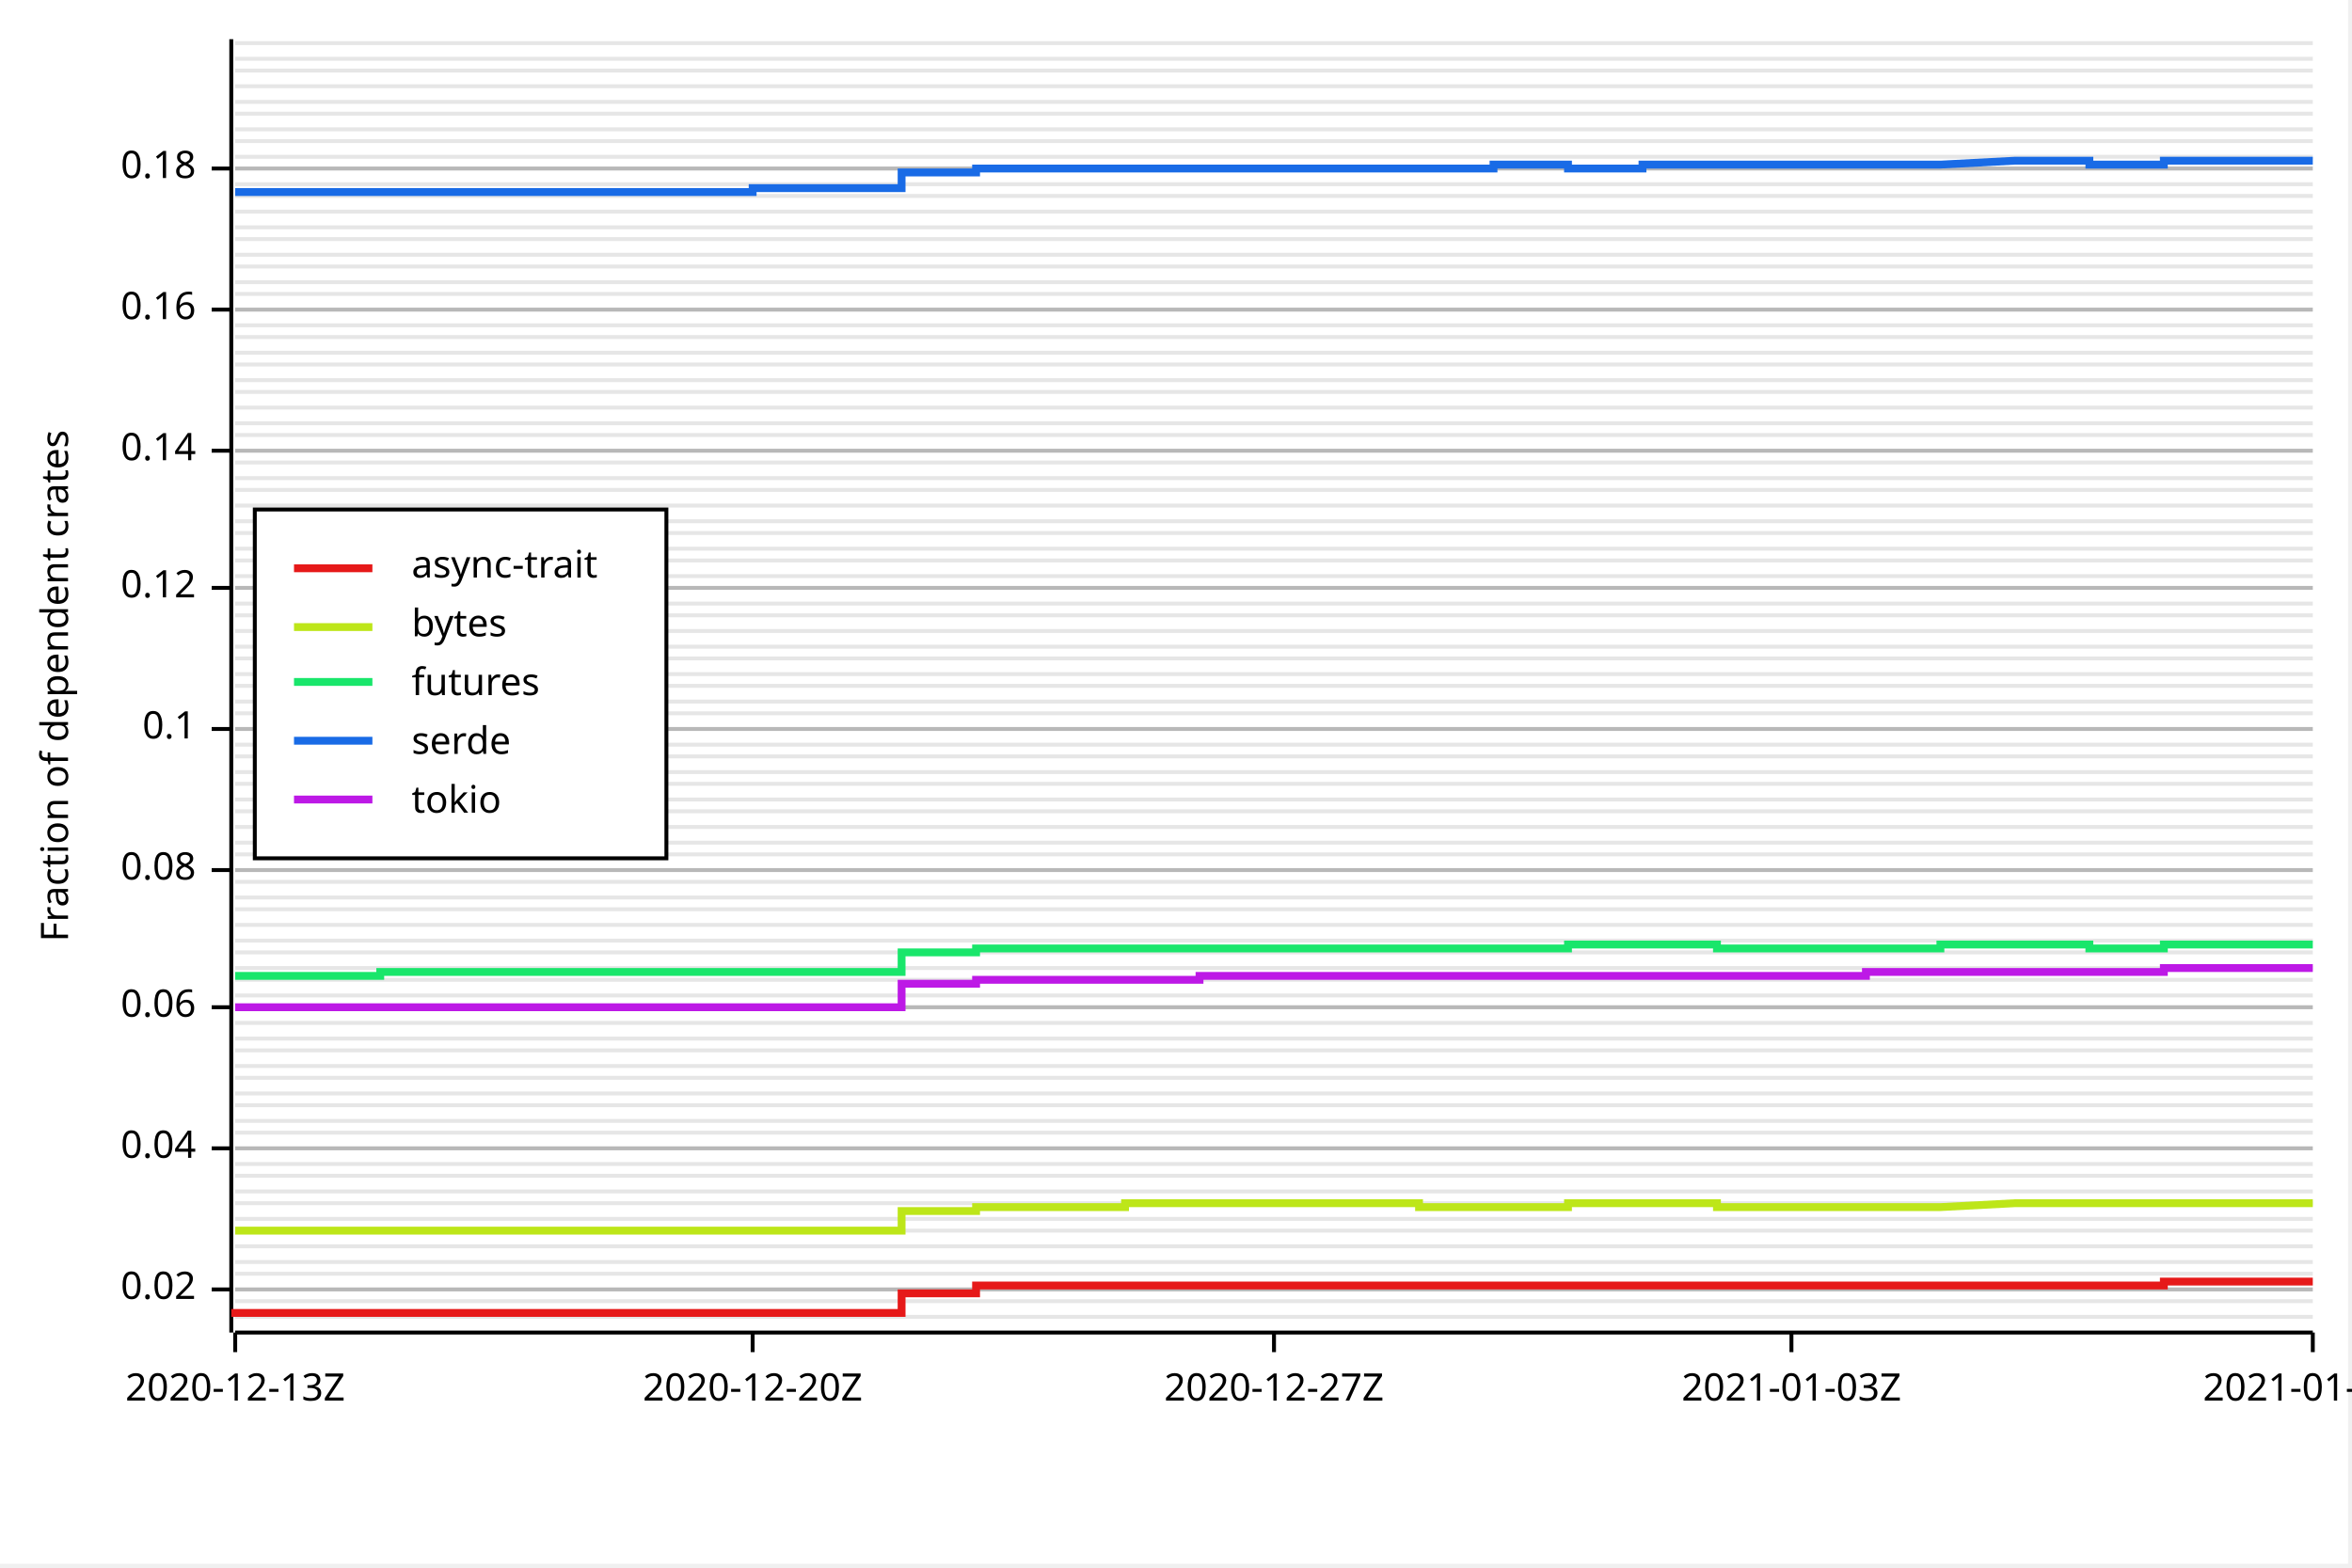
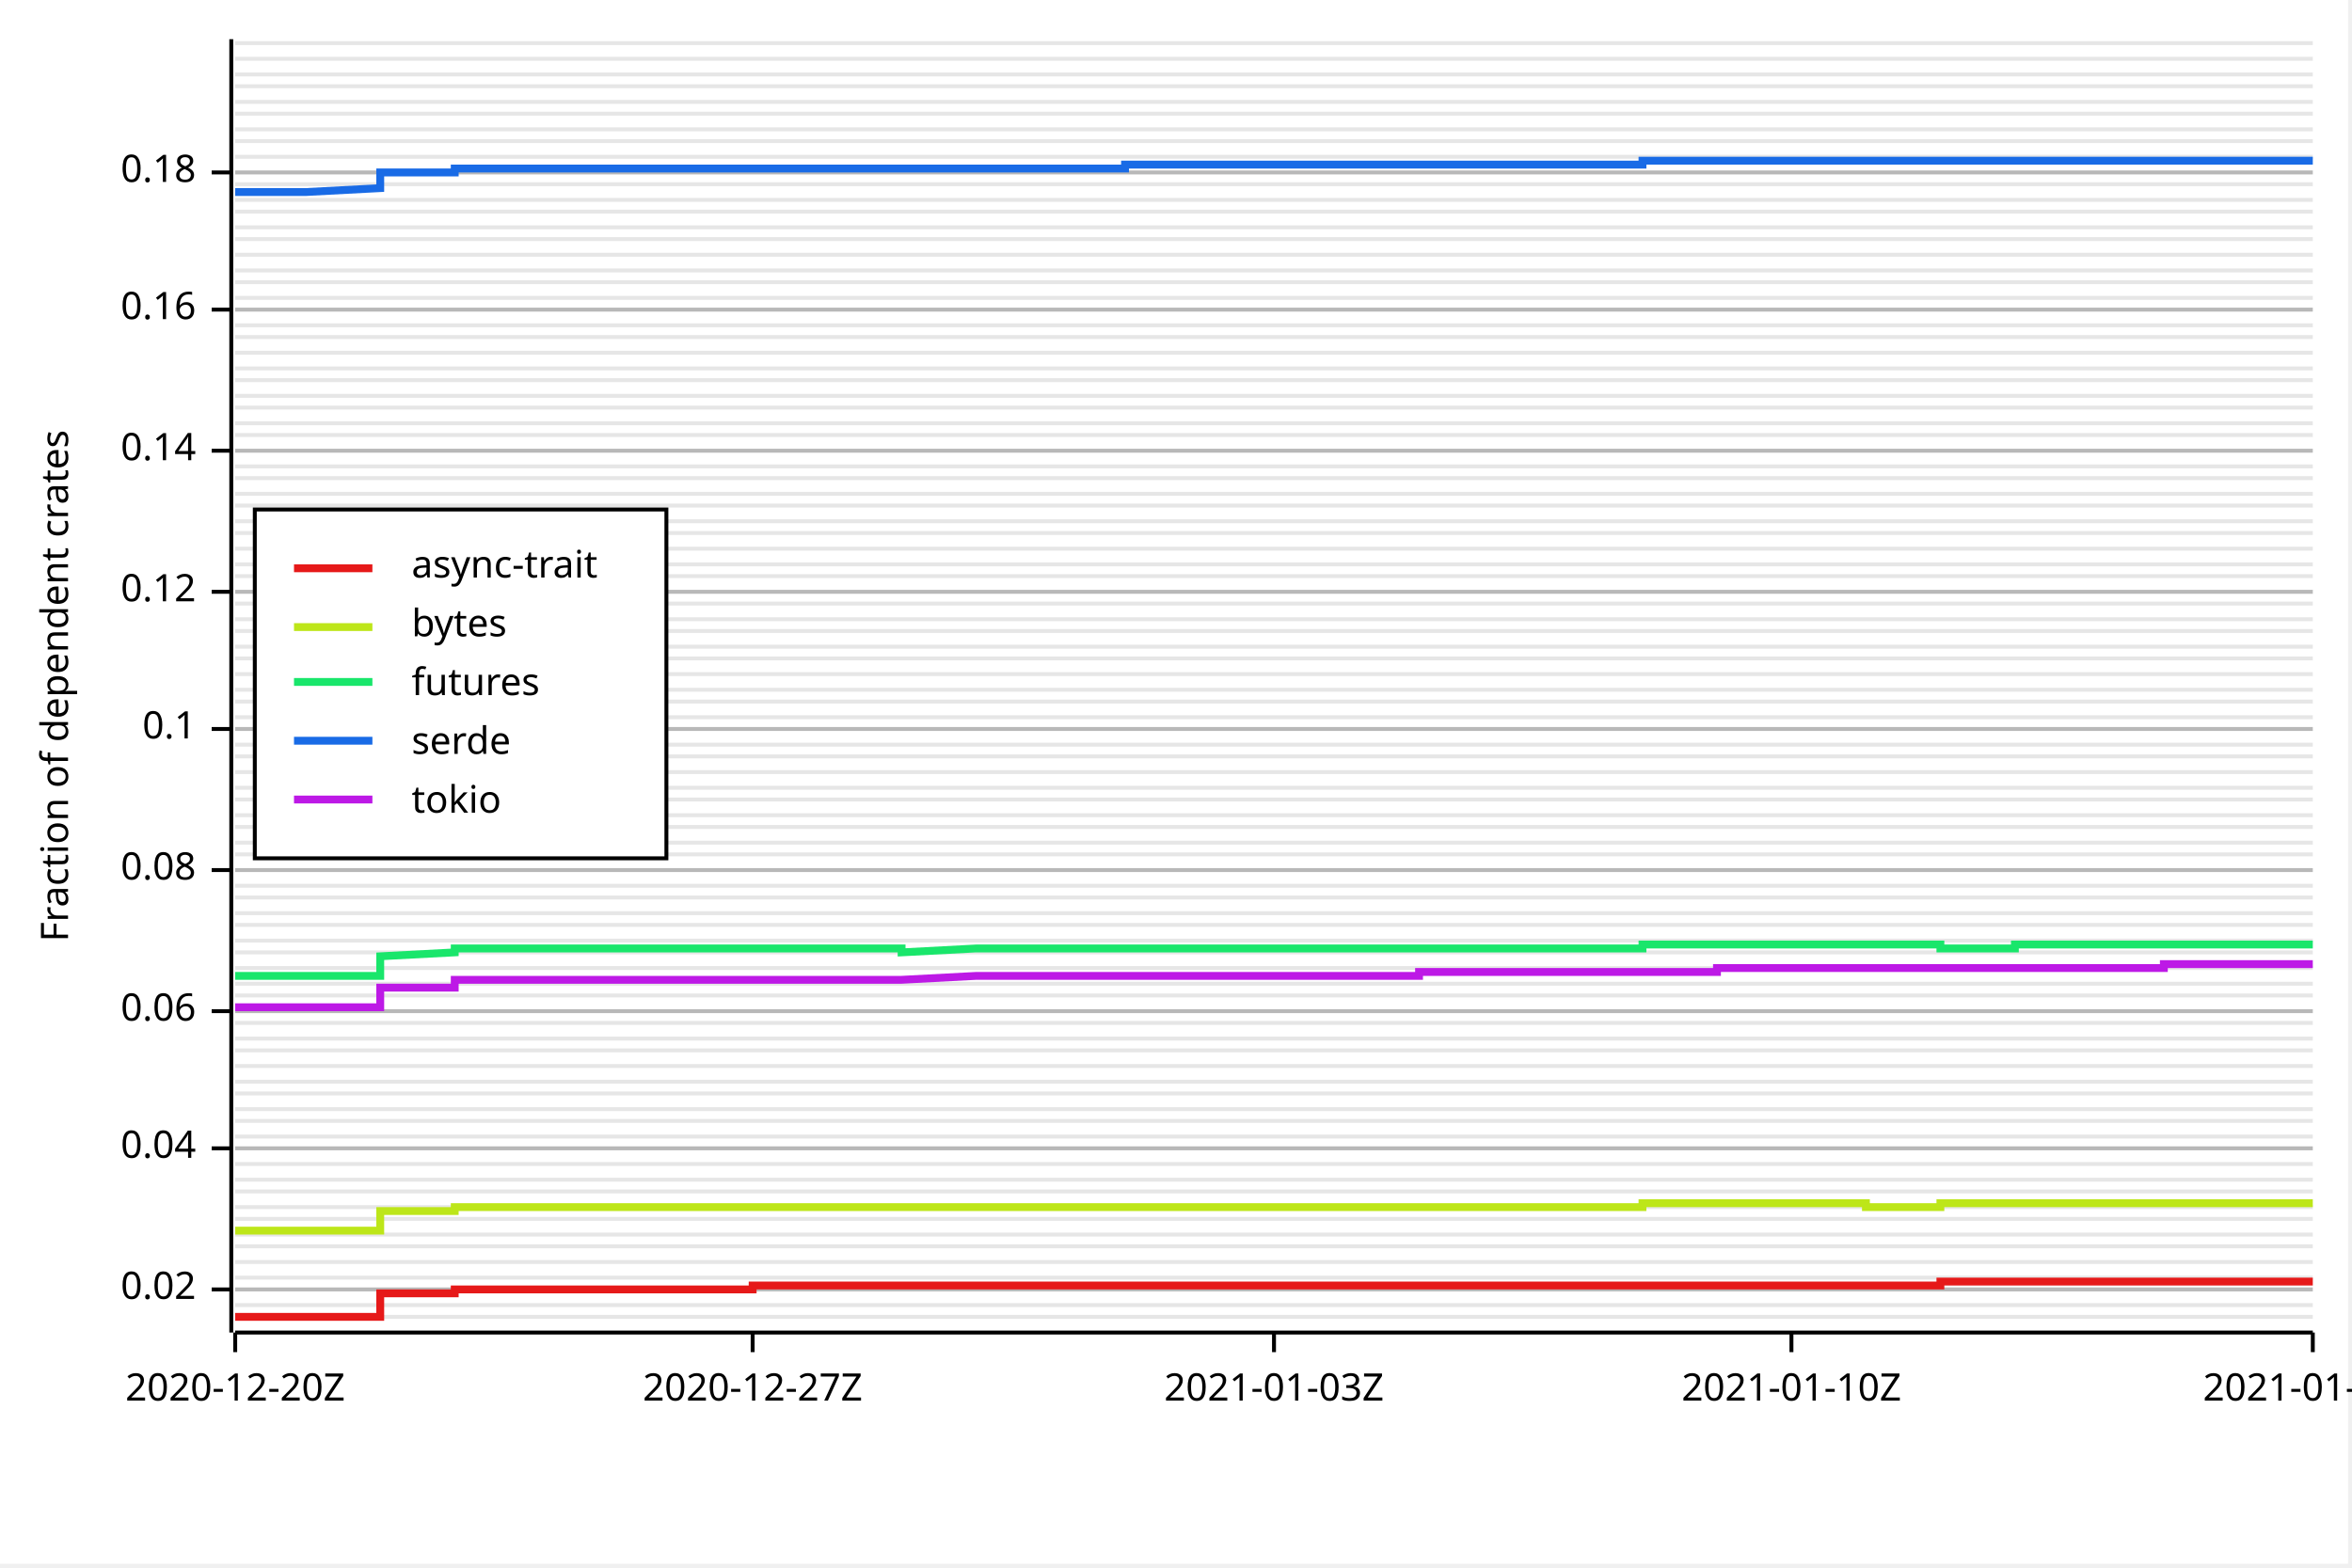
<svg xmlns="http://www.w3.org/2000/svg" width="600" height="400" viewBox="0 0 600 400">
  <rect x="0" y="0" width="599" height="399" opacity="1" fill="#FFFFFF" stroke="none" />
  <line opacity="0.1" stroke="#000000" stroke-width="1" x1="60" y1="336" x2="590" y2="336" />
-   <line opacity="0.1" stroke="#000000" stroke-width="1" x1="60" y1="332" x2="590" y2="332" />
+   <line opacity="0.1" stroke="#000000" stroke-width="1" x1="60" y1="333" x2="590" y2="333" />
  <line opacity="0.1" stroke="#000000" stroke-width="1" x1="60" y1="329" x2="590" y2="329" />
-   <line opacity="0.1" stroke="#000000" stroke-width="1" x1="60" y1="325" x2="590" y2="325" />
+   <line opacity="0.1" stroke="#000000" stroke-width="1" x1="60" y1="326" x2="590" y2="326" />
  <line opacity="0.1" stroke="#000000" stroke-width="1" x1="60" y1="322" x2="590" y2="322" />
  <line opacity="0.1" stroke="#000000" stroke-width="1" x1="60" y1="318" x2="590" y2="318" />
-   <line opacity="0.1" stroke="#000000" stroke-width="1" x1="60" y1="314" x2="590" y2="314" />
+   <line opacity="0.1" stroke="#000000" stroke-width="1" x1="60" y1="315" x2="590" y2="315" />
  <line opacity="0.1" stroke="#000000" stroke-width="1" x1="60" y1="311" x2="590" y2="311" />
-   <line opacity="0.1" stroke="#000000" stroke-width="1" x1="60" y1="307" x2="590" y2="307" />
+   <line opacity="0.1" stroke="#000000" stroke-width="1" x1="60" y1="308" x2="590" y2="308" />
  <line opacity="0.1" stroke="#000000" stroke-width="1" x1="60" y1="304" x2="590" y2="304" />
-   <line opacity="0.1" stroke="#000000" stroke-width="1" x1="60" y1="300" x2="590" y2="300" />
+   <line opacity="0.1" stroke="#000000" stroke-width="1" x1="60" y1="301" x2="590" y2="301" />
  <line opacity="0.1" stroke="#000000" stroke-width="1" x1="60" y1="297" x2="590" y2="297" />
  <line opacity="0.1" stroke="#000000" stroke-width="1" x1="60" y1="293" x2="590" y2="293" />
-   <line opacity="0.1" stroke="#000000" stroke-width="1" x1="60" y1="289" x2="590" y2="289" />
+   <line opacity="0.1" stroke="#000000" stroke-width="1" x1="60" y1="290" x2="590" y2="290" />
  <line opacity="0.1" stroke="#000000" stroke-width="1" x1="60" y1="286" x2="590" y2="286" />
-   <line opacity="0.1" stroke="#000000" stroke-width="1" x1="60" y1="282" x2="590" y2="282" />
+   <line opacity="0.1" stroke="#000000" stroke-width="1" x1="60" y1="283" x2="590" y2="283" />
  <line opacity="0.1" stroke="#000000" stroke-width="1" x1="60" y1="279" x2="590" y2="279" />
-   <line opacity="0.1" stroke="#000000" stroke-width="1" x1="60" y1="275" x2="590" y2="275" />
+   <line opacity="0.1" stroke="#000000" stroke-width="1" x1="60" y1="276" x2="590" y2="276" />
  <line opacity="0.1" stroke="#000000" stroke-width="1" x1="60" y1="272" x2="590" y2="272" />
  <line opacity="0.1" stroke="#000000" stroke-width="1" x1="60" y1="268" x2="590" y2="268" />
  <line opacity="0.1" stroke="#000000" stroke-width="1" x1="60" y1="265" x2="590" y2="265" />
  <line opacity="0.1" stroke="#000000" stroke-width="1" x1="60" y1="261" x2="590" y2="261" />
-   <line opacity="0.1" stroke="#000000" stroke-width="1" x1="60" y1="257" x2="590" y2="257" />
+   <line opacity="0.1" stroke="#000000" stroke-width="1" x1="60" y1="258" x2="590" y2="258" />
  <line opacity="0.1" stroke="#000000" stroke-width="1" x1="60" y1="254" x2="590" y2="254" />
-   <line opacity="0.1" stroke="#000000" stroke-width="1" x1="60" y1="250" x2="590" y2="250" />
+   <line opacity="0.1" stroke="#000000" stroke-width="1" x1="60" y1="251" x2="590" y2="251" />
  <line opacity="0.1" stroke="#000000" stroke-width="1" x1="60" y1="247" x2="590" y2="247" />
  <line opacity="0.1" stroke="#000000" stroke-width="1" x1="60" y1="243" x2="590" y2="243" />
  <line opacity="0.1" stroke="#000000" stroke-width="1" x1="60" y1="240" x2="590" y2="240" />
  <line opacity="0.1" stroke="#000000" stroke-width="1" x1="60" y1="236" x2="590" y2="236" />
-   <line opacity="0.1" stroke="#000000" stroke-width="1" x1="60" y1="232" x2="590" y2="232" />
+   <line opacity="0.1" stroke="#000000" stroke-width="1" x1="60" y1="233" x2="590" y2="233" />
  <line opacity="0.1" stroke="#000000" stroke-width="1" x1="60" y1="229" x2="590" y2="229" />
-   <line opacity="0.1" stroke="#000000" stroke-width="1" x1="60" y1="225" x2="590" y2="225" />
+   <line opacity="0.1" stroke="#000000" stroke-width="1" x1="60" y1="226" x2="590" y2="226" />
  <line opacity="0.1" stroke="#000000" stroke-width="1" x1="60" y1="222" x2="590" y2="222" />
  <line opacity="0.1" stroke="#000000" stroke-width="1" x1="60" y1="218" x2="590" y2="218" />
  <line opacity="0.1" stroke="#000000" stroke-width="1" x1="60" y1="215" x2="590" y2="215" />
  <line opacity="0.1" stroke="#000000" stroke-width="1" x1="60" y1="211" x2="590" y2="211" />
-   <line opacity="0.1" stroke="#000000" stroke-width="1" x1="60" y1="207" x2="590" y2="207" />
+   <line opacity="0.1" stroke="#000000" stroke-width="1" x1="60" y1="208" x2="590" y2="208" />
  <line opacity="0.1" stroke="#000000" stroke-width="1" x1="60" y1="204" x2="590" y2="204" />
-   <line opacity="0.1" stroke="#000000" stroke-width="1" x1="60" y1="200" x2="590" y2="200" />
+   <line opacity="0.1" stroke="#000000" stroke-width="1" x1="60" y1="201" x2="590" y2="201" />
  <line opacity="0.1" stroke="#000000" stroke-width="1" x1="60" y1="197" x2="590" y2="197" />
  <line opacity="0.1" stroke="#000000" stroke-width="1" x1="60" y1="193" x2="590" y2="193" />
  <line opacity="0.1" stroke="#000000" stroke-width="1" x1="60" y1="190" x2="590" y2="190" />
  <line opacity="0.1" stroke="#000000" stroke-width="1" x1="60" y1="186" x2="590" y2="186" />
-   <line opacity="0.1" stroke="#000000" stroke-width="1" x1="60" y1="182" x2="590" y2="182" />
+   <line opacity="0.1" stroke="#000000" stroke-width="1" x1="60" y1="183" x2="590" y2="183" />
  <line opacity="0.1" stroke="#000000" stroke-width="1" x1="60" y1="179" x2="590" y2="179" />
-   <line opacity="0.1" stroke="#000000" stroke-width="1" x1="60" y1="175" x2="590" y2="175" />
+   <line opacity="0.1" stroke="#000000" stroke-width="1" x1="60" y1="176" x2="590" y2="176" />
  <line opacity="0.1" stroke="#000000" stroke-width="1" x1="60" y1="172" x2="590" y2="172" />
  <line opacity="0.1" stroke="#000000" stroke-width="1" x1="60" y1="168" x2="590" y2="168" />
  <line opacity="0.1" stroke="#000000" stroke-width="1" x1="60" y1="165" x2="590" y2="165" />
  <line opacity="0.1" stroke="#000000" stroke-width="1" x1="60" y1="161" x2="590" y2="161" />
-   <line opacity="0.1" stroke="#000000" stroke-width="1" x1="60" y1="157" x2="590" y2="157" />
+   <line opacity="0.1" stroke="#000000" stroke-width="1" x1="60" y1="158" x2="590" y2="158" />
  <line opacity="0.1" stroke="#000000" stroke-width="1" x1="60" y1="154" x2="590" y2="154" />
-   <line opacity="0.1" stroke="#000000" stroke-width="1" x1="60" y1="150" x2="590" y2="150" />
+   <line opacity="0.1" stroke="#000000" stroke-width="1" x1="60" y1="151" x2="590" y2="151" />
  <line opacity="0.1" stroke="#000000" stroke-width="1" x1="60" y1="147" x2="590" y2="147" />
-   <line opacity="0.1" stroke="#000000" stroke-width="1" x1="60" y1="143" x2="590" y2="143" />
+   <line opacity="0.1" stroke="#000000" stroke-width="1" x1="60" y1="144" x2="590" y2="144" />
  <line opacity="0.1" stroke="#000000" stroke-width="1" x1="60" y1="140" x2="590" y2="140" />
  <line opacity="0.1" stroke="#000000" stroke-width="1" x1="60" y1="136" x2="590" y2="136" />
  <line opacity="0.1" stroke="#000000" stroke-width="1" x1="60" y1="133" x2="590" y2="133" />
  <line opacity="0.1" stroke="#000000" stroke-width="1" x1="60" y1="129" x2="590" y2="129" />
-   <line opacity="0.1" stroke="#000000" stroke-width="1" x1="60" y1="125" x2="590" y2="125" />
+   <line opacity="0.1" stroke="#000000" stroke-width="1" x1="60" y1="126" x2="590" y2="126" />
  <line opacity="0.1" stroke="#000000" stroke-width="1" x1="60" y1="122" x2="590" y2="122" />
-   <line opacity="0.1" stroke="#000000" stroke-width="1" x1="60" y1="118" x2="590" y2="118" />
+   <line opacity="0.1" stroke="#000000" stroke-width="1" x1="60" y1="119" x2="590" y2="119" />
  <line opacity="0.1" stroke="#000000" stroke-width="1" x1="60" y1="115" x2="590" y2="115" />
  <line opacity="0.1" stroke="#000000" stroke-width="1" x1="60" y1="111" x2="590" y2="111" />
  <line opacity="0.1" stroke="#000000" stroke-width="1" x1="60" y1="108" x2="590" y2="108" />
  <line opacity="0.1" stroke="#000000" stroke-width="1" x1="60" y1="104" x2="590" y2="104" />
-   <line opacity="0.1" stroke="#000000" stroke-width="1" x1="60" y1="100" x2="590" y2="100" />
+   <line opacity="0.1" stroke="#000000" stroke-width="1" x1="60" y1="101" x2="590" y2="101" />
  <line opacity="0.1" stroke="#000000" stroke-width="1" x1="60" y1="97" x2="590" y2="97" />
-   <line opacity="0.1" stroke="#000000" stroke-width="1" x1="60" y1="93" x2="590" y2="93" />
+   <line opacity="0.1" stroke="#000000" stroke-width="1" x1="60" y1="94" x2="590" y2="94" />
  <line opacity="0.1" stroke="#000000" stroke-width="1" x1="60" y1="90" x2="590" y2="90" />
  <line opacity="0.1" stroke="#000000" stroke-width="1" x1="60" y1="86" x2="590" y2="86" />
  <line opacity="0.1" stroke="#000000" stroke-width="1" x1="60" y1="83" x2="590" y2="83" />
  <line opacity="0.1" stroke="#000000" stroke-width="1" x1="60" y1="79" x2="590" y2="79" />
-   <line opacity="0.1" stroke="#000000" stroke-width="1" x1="60" y1="75" x2="590" y2="75" />
+   <line opacity="0.1" stroke="#000000" stroke-width="1" x1="60" y1="76" x2="590" y2="76" />
  <line opacity="0.1" stroke="#000000" stroke-width="1" x1="60" y1="72" x2="590" y2="72" />
-   <line opacity="0.1" stroke="#000000" stroke-width="1" x1="60" y1="68" x2="590" y2="68" />
+   <line opacity="0.1" stroke="#000000" stroke-width="1" x1="60" y1="69" x2="590" y2="69" />
  <line opacity="0.1" stroke="#000000" stroke-width="1" x1="60" y1="65" x2="590" y2="65" />
  <line opacity="0.1" stroke="#000000" stroke-width="1" x1="60" y1="61" x2="590" y2="61" />
  <line opacity="0.1" stroke="#000000" stroke-width="1" x1="60" y1="58" x2="590" y2="58" />
  <line opacity="0.1" stroke="#000000" stroke-width="1" x1="60" y1="54" x2="590" y2="54" />
-   <line opacity="0.1" stroke="#000000" stroke-width="1" x1="60" y1="50" x2="590" y2="50" />
+   <line opacity="0.1" stroke="#000000" stroke-width="1" x1="60" y1="51" x2="590" y2="51" />
  <line opacity="0.1" stroke="#000000" stroke-width="1" x1="60" y1="47" x2="590" y2="47" />
-   <line opacity="0.1" stroke="#000000" stroke-width="1" x1="60" y1="43" x2="590" y2="43" />
+   <line opacity="0.1" stroke="#000000" stroke-width="1" x1="60" y1="44" x2="590" y2="44" />
  <line opacity="0.1" stroke="#000000" stroke-width="1" x1="60" y1="40" x2="590" y2="40" />
  <line opacity="0.1" stroke="#000000" stroke-width="1" x1="60" y1="36" x2="590" y2="36" />
  <line opacity="0.1" stroke="#000000" stroke-width="1" x1="60" y1="33" x2="590" y2="33" />
  <line opacity="0.1" stroke="#000000" stroke-width="1" x1="60" y1="29" x2="590" y2="29" />
  <line opacity="0.1" stroke="#000000" stroke-width="1" x1="60" y1="26" x2="590" y2="26" />
  <line opacity="0.1" stroke="#000000" stroke-width="1" x1="60" y1="22" x2="590" y2="22" />
-   <line opacity="0.1" stroke="#000000" stroke-width="1" x1="60" y1="18" x2="590" y2="18" />
+   <line opacity="0.1" stroke="#000000" stroke-width="1" x1="60" y1="19" x2="590" y2="19" />
  <line opacity="0.1" stroke="#000000" stroke-width="1" x1="60" y1="15" x2="590" y2="15" />
  <line opacity="0.1" stroke="#000000" stroke-width="1" x1="60" y1="11" x2="590" y2="11" />
  <text x="10" y="175" dy="0.76em" text-anchor="middle" font-family="sans-serif" font-size="9.677" opacity="1" fill="#000000" transform="rotate(270, 10, 175)">
Fraction of dependent crates
</text>
  <line opacity="0.2" stroke="#000000" stroke-width="1" x1="60" y1="329" x2="590" y2="329" />
  <line opacity="0.2" stroke="#000000" stroke-width="1" x1="60" y1="293" x2="590" y2="293" />
-   <line opacity="0.2" stroke="#000000" stroke-width="1" x1="60" y1="257" x2="590" y2="257" />
+   <line opacity="0.2" stroke="#000000" stroke-width="1" x1="60" y1="258" x2="590" y2="258" />
  <line opacity="0.2" stroke="#000000" stroke-width="1" x1="60" y1="222" x2="590" y2="222" />
  <line opacity="0.2" stroke="#000000" stroke-width="1" x1="60" y1="186" x2="590" y2="186" />
-   <line opacity="0.2" stroke="#000000" stroke-width="1" x1="60" y1="150" x2="590" y2="150" />
+   <line opacity="0.2" stroke="#000000" stroke-width="1" x1="60" y1="151" x2="590" y2="151" />
  <line opacity="0.2" stroke="#000000" stroke-width="1" x1="60" y1="115" x2="590" y2="115" />
  <line opacity="0.2" stroke="#000000" stroke-width="1" x1="60" y1="79" x2="590" y2="79" />
-   <line opacity="0.2" stroke="#000000" stroke-width="1" x1="60" y1="43" x2="590" y2="43" />
+   <line opacity="0.2" stroke="#000000" stroke-width="1" x1="60" y1="44" x2="590" y2="44" />
  <polyline fill="none" opacity="1" stroke="#000000" stroke-width="1" points="59,10 59,340 " />
  <text x="50" y="329" dy="0.5ex" text-anchor="end" font-family="sans-serif" font-size="9.677" opacity="1" fill="#000000">
0.02
</text>
  <polyline fill="none" opacity="1" stroke="#000000" stroke-width="1" points="54,329 59,329 " />
  <text x="50" y="293" dy="0.5ex" text-anchor="end" font-family="sans-serif" font-size="9.677" opacity="1" fill="#000000">
0.04
</text>
  <polyline fill="none" opacity="1" stroke="#000000" stroke-width="1" points="54,293 59,293 " />
-   <text x="50" y="257" dy="0.5ex" text-anchor="end" font-family="sans-serif" font-size="9.677" opacity="1" fill="#000000">
+   <text x="50" y="258" dy="0.5ex" text-anchor="end" font-family="sans-serif" font-size="9.677" opacity="1" fill="#000000">
0.06
</text>
-   <polyline fill="none" opacity="1" stroke="#000000" stroke-width="1" points="54,257 59,257 " />
+   <polyline fill="none" opacity="1" stroke="#000000" stroke-width="1" points="54,258 59,258 " />
  <text x="50" y="222" dy="0.5ex" text-anchor="end" font-family="sans-serif" font-size="9.677" opacity="1" fill="#000000">
0.08
</text>
  <polyline fill="none" opacity="1" stroke="#000000" stroke-width="1" points="54,222 59,222 " />
  <text x="50" y="186" dy="0.5ex" text-anchor="end" font-family="sans-serif" font-size="9.677" opacity="1" fill="#000000">
0.1
</text>
  <polyline fill="none" opacity="1" stroke="#000000" stroke-width="1" points="54,186 59,186 " />
-   <text x="50" y="150" dy="0.5ex" text-anchor="end" font-family="sans-serif" font-size="9.677" opacity="1" fill="#000000">
+   <text x="50" y="151" dy="0.5ex" text-anchor="end" font-family="sans-serif" font-size="9.677" opacity="1" fill="#000000">
0.12
</text>
-   <polyline fill="none" opacity="1" stroke="#000000" stroke-width="1" points="54,150 59,150 " />
+   <polyline fill="none" opacity="1" stroke="#000000" stroke-width="1" points="54,151 59,151 " />
  <text x="50" y="115" dy="0.5ex" text-anchor="end" font-family="sans-serif" font-size="9.677" opacity="1" fill="#000000">
0.14
</text>
  <polyline fill="none" opacity="1" stroke="#000000" stroke-width="1" points="54,115 59,115 " />
  <text x="50" y="79" dy="0.5ex" text-anchor="end" font-family="sans-serif" font-size="9.677" opacity="1" fill="#000000">
0.16
</text>
  <polyline fill="none" opacity="1" stroke="#000000" stroke-width="1" points="54,79 59,79 " />
-   <text x="50" y="43" dy="0.5ex" text-anchor="end" font-family="sans-serif" font-size="9.677" opacity="1" fill="#000000">
+   <text x="50" y="44" dy="0.5ex" text-anchor="end" font-family="sans-serif" font-size="9.677" opacity="1" fill="#000000">
0.18
</text>
-   <polyline fill="none" opacity="1" stroke="#000000" stroke-width="1" points="54,43 59,43 " />
+   <polyline fill="none" opacity="1" stroke="#000000" stroke-width="1" points="54,44 59,44 " />
  <polyline fill="none" opacity="1" stroke="#000000" stroke-width="1" points="60,340 590,340 " />
  <text x="60" y="350" dy="0.76em" text-anchor="middle" font-family="sans-serif" font-size="9.677" opacity="1" fill="#000000">
- 2020-12-13Z
+ 2020-12-20Z
</text>
  <polyline fill="none" opacity="1" stroke="#000000" stroke-width="1" points="60,340 60,345 " />
  <text x="192" y="350" dy="0.76em" text-anchor="middle" font-family="sans-serif" font-size="9.677" opacity="1" fill="#000000">
- 2020-12-20Z
+ 2020-12-27Z
</text>
  <polyline fill="none" opacity="1" stroke="#000000" stroke-width="1" points="192,340 192,345 " />
  <text x="325" y="350" dy="0.76em" text-anchor="middle" font-family="sans-serif" font-size="9.677" opacity="1" fill="#000000">
- 2020-12-27Z
+ 2021-01-03Z
</text>
  <polyline fill="none" opacity="1" stroke="#000000" stroke-width="1" points="325,340 325,345 " />
  <text x="457" y="350" dy="0.76em" text-anchor="middle" font-family="sans-serif" font-size="9.677" opacity="1" fill="#000000">
- 2021-01-03Z
+ 2021-01-10Z
</text>
  <polyline fill="none" opacity="1" stroke="#000000" stroke-width="1" points="457,340 457,345 " />
  <text x="590" y="350" dy="0.76em" text-anchor="middle" font-family="sans-serif" font-size="9.677" opacity="1" fill="#000000">
- 2021-01-10Z
+ 2021-01-17Z
</text>
  <polyline fill="none" opacity="1" stroke="#000000" stroke-width="1" points="590,340 590,345 " />
-   <polyline fill="none" opacity="1" stroke="#E61919" stroke-width="2" points="60,336 60,335 78,335 78,335 97,335 97,335 116,335 116,335 135,335 135,335 154,335 154,335 173,335 173,335 192,335 192,335 211,335 211,335 230,335 230,330 249,330 249,328 268,328 268,328 287,328 287,328 306,328 306,328 325,328 325,328 343,328 343,328 362,328 362,328 381,328 381,328 400,328 400,328 419,328 419,328 438,328 438,328 457,328 457,328 476,328 476,328 495,328 495,328 514,328 533,328 533,328 552,328 552,327 571,327 571,327 590,327 " />
-   <polyline fill="none" opacity="1" stroke="#BDE619" stroke-width="2" points="60,314 60,314 78,314 78,314 97,314 97,314 116,314 116,314 135,314 135,314 154,314 154,314 173,314 173,314 192,314 192,314 211,314 211,314 230,314 230,309 249,309 249,308 268,308 268,308 287,308 287,307 306,307 306,307 325,307 325,307 343,307 343,307 362,307 362,308 381,308 381,308 400,308 400,307 419,307 419,307 438,307 438,308 457,308 457,308 476,308 476,308 495,308 495,308 514,307 533,307 533,307 552,307 552,307 571,307 571,307 590,307 " />
-   <polyline fill="none" opacity="1" stroke="#19E66B" stroke-width="2" points="60,249 60,249 78,249 78,249 97,249 97,248 116,248 116,248 135,248 135,248 154,248 154,248 173,248 173,248 192,248 192,248 211,248 211,248 230,248 230,243 249,243 249,242 268,242 268,242 287,242 287,242 306,242 306,242 325,242 325,242 343,242 343,242 362,242 362,242 381,242 381,242 400,242 400,241 419,241 419,241 438,241 438,242 457,242 457,242 476,242 476,242 495,242 495,241 514,241 533,241 533,242 552,242 552,241 571,241 571,241 590,241 " />
-   <polyline fill="none" opacity="1" stroke="#196BE6" stroke-width="2" points="60,49 60,49 78,49 78,49 97,49 97,49 116,49 116,49 135,49 135,49 154,49 154,49 173,49 173,49 192,49 192,48 211,48 211,48 230,48 230,44 249,44 249,43 268,43 268,43 287,43 287,43 306,43 306,43 325,43 325,43 343,43 343,43 362,43 362,43 381,43 381,42 400,42 400,43 419,43 419,42 438,42 438,42 457,42 457,42 476,42 476,42 495,42 495,42 514,41 533,41 533,42 552,42 552,41 571,41 571,41 590,41 " />
-   <polyline fill="none" opacity="1" stroke="#BD19E6" stroke-width="2" points="60,257 60,257 78,257 78,257 97,257 97,257 116,257 116,257 135,257 135,257 154,257 154,257 173,257 173,257 192,257 192,257 211,257 211,257 230,257 230,251 249,251 249,250 268,250 268,250 287,250 287,250 306,250 306,249 325,249 325,249 343,249 343,249 362,249 362,249 381,249 381,249 400,249 400,249 419,249 419,249 438,249 438,249 457,249 457,249 476,249 476,248 495,248 495,248 514,248 533,248 533,248 552,248 552,247 571,247 571,247 590,247 " />
+   <polyline fill="none" opacity="1" stroke="#E61919" stroke-width="2" points="60,336 60,336 78,336 78,336 97,336 97,330 116,330 116,329 135,329 135,329 154,329 154,329 173,329 173,329 192,329 192,328 211,328 211,328 230,328 230,328 249,328 249,328 268,328 268,328 287,328 287,328 306,328 306,328 325,328 325,328 343,328 343,328 362,328 362,328 381,328 400,328 400,328 419,328 419,328 438,328 438,328 457,328 457,328 476,328 476,328 495,328 495,327 514,327 514,327 533,327 533,327 552,327 552,327 571,327 571,327 590,327 " />
+   <polyline fill="none" opacity="1" stroke="#BDE619" stroke-width="2" points="60,314 60,314 78,314 78,314 97,314 97,309 116,309 116,308 135,308 135,308 154,308 154,308 173,308 173,308 192,308 192,308 211,308 211,308 230,308 230,308 249,308 249,308 268,308 268,308 287,308 287,308 306,308 306,308 325,308 325,308 343,308 343,308 362,308 362,308 381,308 400,308 400,308 419,308 419,307 438,307 438,307 457,307 457,307 476,307 476,308 495,308 495,307 514,307 514,307 533,307 533,307 552,307 552,307 571,307 571,307 590,307 " />
+   <polyline fill="none" opacity="1" stroke="#19E66B" stroke-width="2" points="60,249 60,249 78,249 78,249 97,249 97,244 116,243 116,242 135,242 135,242 154,242 154,242 173,242 173,242 192,242 192,242 211,242 211,242 230,242 230,243 249,242 249,242 268,242 268,242 287,242 287,242 306,242 306,242 325,242 325,242 343,242 343,242 362,242 362,242 381,242 400,242 400,242 419,242 419,241 438,241 438,241 457,241 457,241 476,241 476,241 495,241 495,242 514,242 514,241 533,241 533,241 552,241 552,241 571,241 571,241 590,241 " />
+   <polyline fill="none" opacity="1" stroke="#196BE6" stroke-width="2" points="60,49 60,49 78,49 78,49 97,48 97,44 116,44 116,43 135,43 135,43 154,43 154,43 173,43 173,43 192,43 192,43 211,43 211,43 230,43 230,43 249,43 249,43 268,43 268,43 287,43 287,42 306,42 306,42 325,42 325,42 343,42 343,42 362,42 362,42 381,42 400,42 400,42 419,42 419,41 438,41 438,41 457,41 457,41 476,41 476,41 495,41 495,41 514,41 514,41 533,41 533,41 552,41 552,41 571,41 571,41 590,41 " />
+   <polyline fill="none" opacity="1" stroke="#BD19E6" stroke-width="2" points="60,257 60,257 78,257 78,257 97,257 97,252 116,252 116,250 135,250 135,250 154,250 154,250 173,250 173,250 192,250 192,250 211,250 211,250 230,250 230,250 249,249 249,249 268,249 268,249 287,249 287,249 306,249 306,249 325,249 325,249 343,249 343,249 362,249 362,248 381,248 400,248 400,248 419,248 419,248 438,248 438,247 457,247 457,247 476,247 476,247 495,247 495,247 514,247 514,247 533,247 533,247 552,247 552,246 571,246 571,246 590,246 " />
  <rect x="65" y="130" width="105" height="89" opacity="1" fill="#FFFFFF" stroke="none" />
  <rect x="65" y="130" width="105" height="89" opacity="1" fill="none" stroke="#000000" />
  <text x="105" y="140" dy="0.76em" text-anchor="start" font-family="sans-serif" font-size="9.677" opacity="1" fill="#000000">
async-trait
</text>
  <text x="105" y="155" dy="0.76em" text-anchor="start" font-family="sans-serif" font-size="9.677" opacity="1" fill="#000000">
bytes
</text>
  <text x="105" y="170" dy="0.76em" text-anchor="start" font-family="sans-serif" font-size="9.677" opacity="1" fill="#000000">
futures
</text>
  <text x="105" y="185" dy="0.76em" text-anchor="start" font-family="sans-serif" font-size="9.677" opacity="1" fill="#000000">
serde
</text>
  <text x="105" y="200" dy="0.76em" text-anchor="start" font-family="sans-serif" font-size="9.677" opacity="1" fill="#000000">
tokio
</text>
  <polyline fill="none" opacity="1" stroke="#E61919" stroke-width="2" points="75,145 95,145 " />
  <polyline fill="none" opacity="1" stroke="#BDE619" stroke-width="2" points="75,160 95,160 " />
  <polyline fill="none" opacity="1" stroke="#19E66B" stroke-width="2" points="75,174 95,174 " />
  <polyline fill="none" opacity="1" stroke="#196BE6" stroke-width="2" points="75,189 95,189 " />
  <polyline fill="none" opacity="1" stroke="#BD19E6" stroke-width="2" points="75,204 95,204 " />
</svg>
